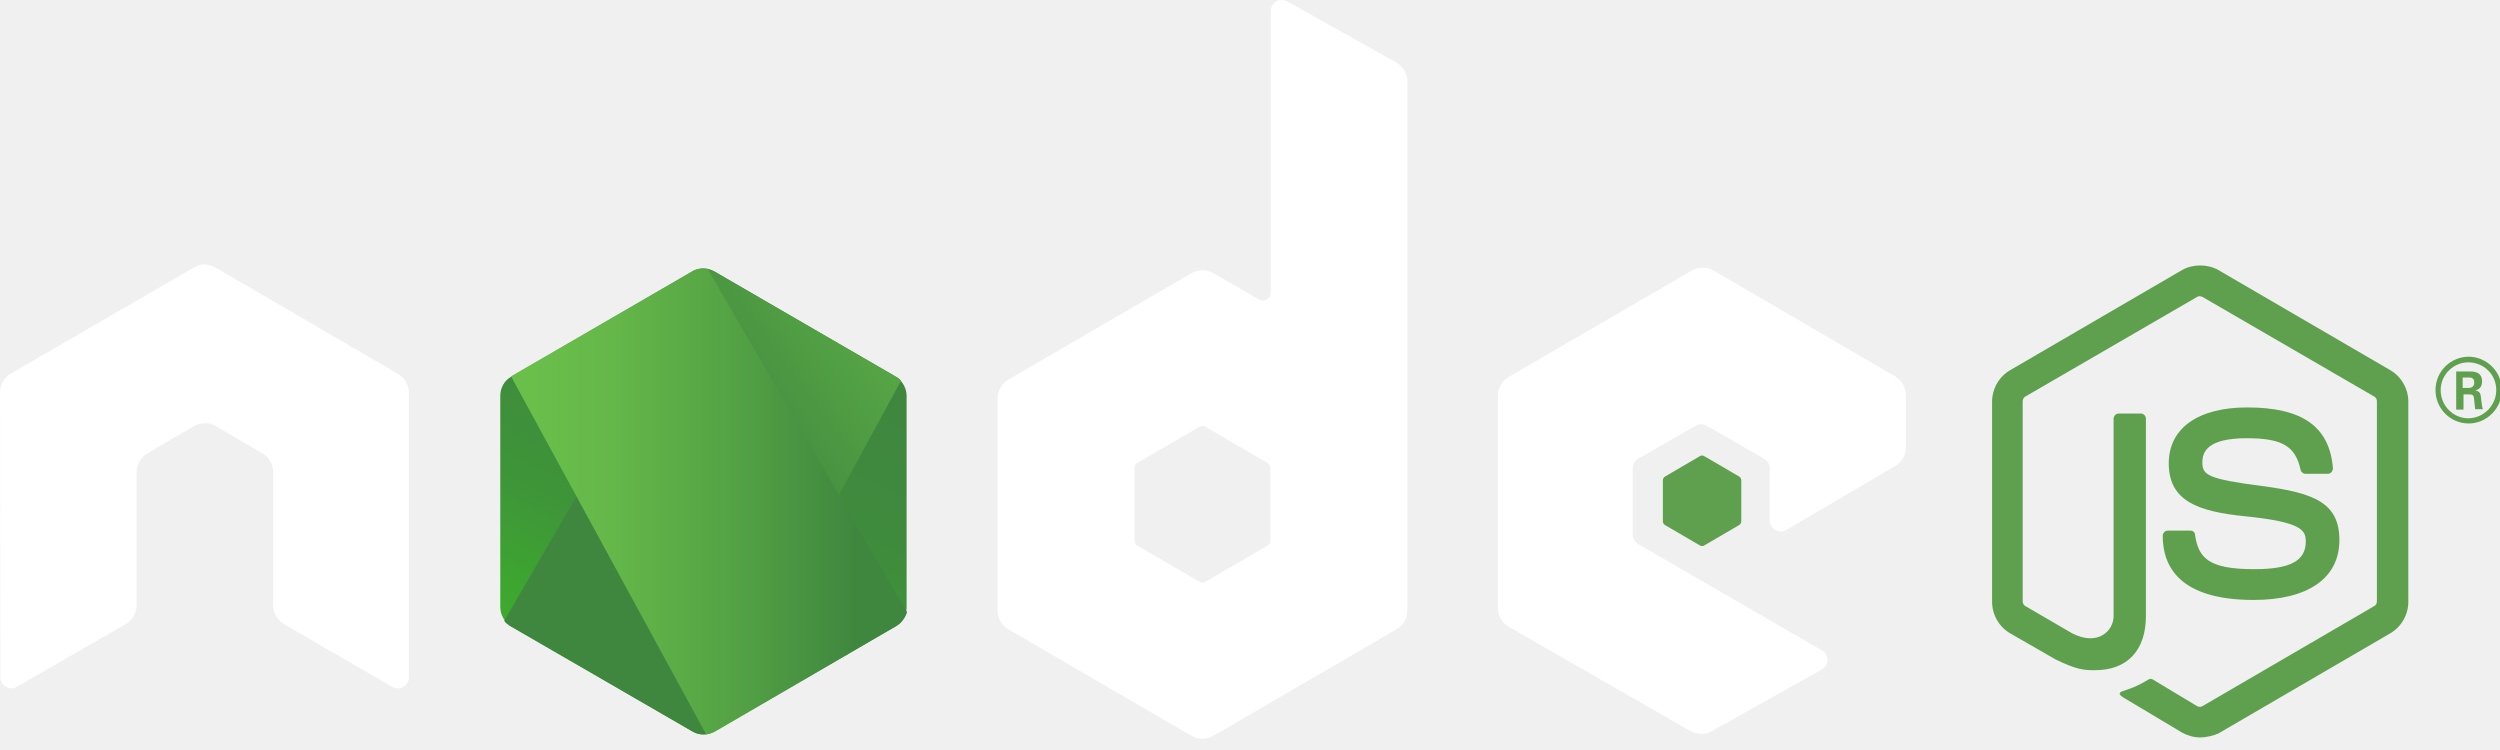
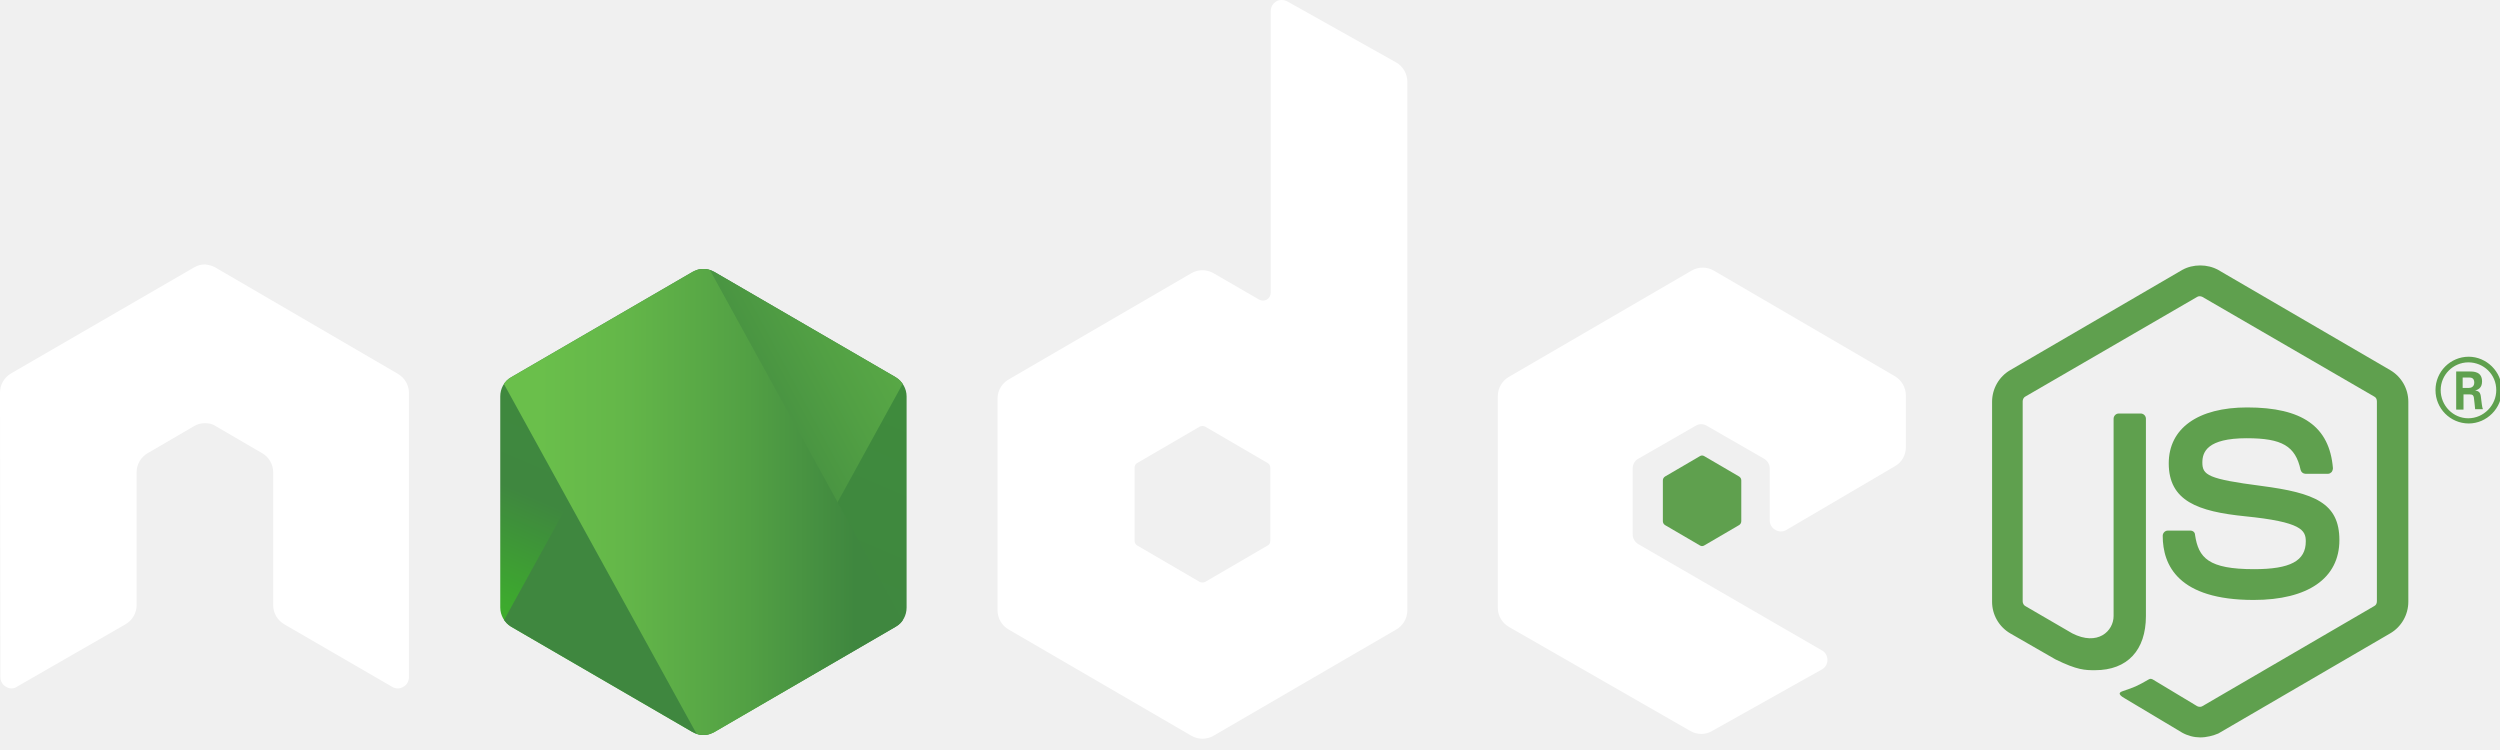
<svg xmlns="http://www.w3.org/2000/svg" width="267" height="80" viewBox="0 0 267 80" fill="none">
-   <mask id="mask0_1803_3458" maskUnits="userSpaceOnUse" x="0" y="0" width="267" height="80" style="mask-type: luminance;">
-     <path d="M267 0H0V79.378H267V0Z" fill="white" />
+   <mask id="a" maskUnits="userSpaceOnUse" x="0" y="0" width="267" height="80" style="mask-type:luminance">
+     <path d="M267 0H0v79.378h267z" fill="#fff" />
  </mask>
-   <g mask="url(#mask0_1803_3458)">
-     <path d="M234.983 78.755C234.292 78.755 233.648 78.57 233.05 78.245L226.929 74.587C226.008 74.078 226.469 73.892 226.745 73.8C227.987 73.383 228.217 73.29 229.506 72.549C229.644 72.457 229.828 72.503 229.966 72.596L234.66 75.421C234.844 75.513 235.074 75.513 235.212 75.421L253.575 64.724C253.758 64.631 253.852 64.446 253.852 64.214V42.867C253.852 42.635 253.758 42.45 253.575 42.357L235.212 31.707C235.028 31.614 234.798 31.614 234.66 31.707L216.298 42.357C216.114 42.45 216.022 42.681 216.022 42.867V64.214C216.022 64.4 216.114 64.631 216.298 64.724L221.314 67.641C224.029 69.03 225.732 67.409 225.732 65.789V44.719C225.732 44.441 225.962 44.163 226.285 44.163H228.632C228.908 44.163 229.184 44.395 229.184 44.719V65.789C229.184 69.447 227.205 71.577 223.753 71.577C222.695 71.577 221.867 71.577 219.519 70.419L214.687 67.641C213.491 66.946 212.754 65.65 212.754 64.26V42.913C212.754 41.524 213.491 40.227 214.687 39.532L233.05 28.836C234.2 28.187 235.765 28.187 236.915 28.836L255.278 39.532C256.474 40.227 257.21 41.524 257.21 42.913V64.26C257.21 65.65 256.474 66.946 255.278 67.641L236.915 78.338C236.363 78.57 235.673 78.755 234.983 78.755Z" fill="#5FA04E" />
-     <path d="M240.69 64.075C232.635 64.075 230.978 60.37 230.978 57.221C230.978 56.944 231.208 56.666 231.53 56.666H233.923C234.2 56.666 234.43 56.851 234.43 57.129C234.798 59.583 235.856 60.787 240.735 60.787C244.601 60.787 246.258 59.907 246.258 57.824C246.258 56.62 245.796 55.74 239.768 55.138C234.752 54.628 231.622 53.517 231.622 49.488C231.622 45.737 234.752 43.514 239.998 43.514C245.89 43.514 248.789 45.552 249.157 49.998C249.157 50.137 249.111 50.275 249.02 50.414C248.926 50.507 248.789 50.6 248.649 50.6H246.21C245.982 50.6 245.751 50.414 245.705 50.183C245.152 47.636 243.725 46.803 239.952 46.803C235.718 46.803 235.212 48.284 235.212 49.395C235.212 50.738 235.81 51.155 241.517 51.896C247.177 52.637 249.847 53.702 249.847 57.684C249.847 61.76 246.487 64.075 240.69 64.075Z" fill="#5FA04E" />
-     <path d="M267.2 41.662C267.2 43.607 265.588 45.228 263.654 45.228C261.722 45.228 260.111 43.653 260.111 41.662C260.111 39.625 261.768 38.097 263.654 38.097C265.542 38.097 267.2 39.671 267.2 41.662ZM260.664 41.662C260.664 43.329 261.999 44.672 263.608 44.672C265.266 44.672 266.601 43.283 266.601 41.662C266.601 39.995 265.266 38.699 263.608 38.699C262.045 38.699 260.664 39.995 260.664 41.662ZM262.321 39.671H263.702C264.162 39.671 265.083 39.671 265.083 40.736C265.083 41.477 264.621 41.616 264.344 41.709C264.898 41.755 264.943 42.125 264.989 42.635C265.035 42.959 265.083 43.514 265.174 43.7H264.344C264.344 43.514 264.207 42.496 264.207 42.449C264.162 42.218 264.07 42.125 263.794 42.125H263.103V43.746H262.321V39.671ZM263.057 41.431H263.654C264.162 41.431 264.253 41.06 264.253 40.875C264.253 40.319 263.885 40.319 263.654 40.319H263.012V41.431H263.057Z" fill="#5FA04E" />
-     <path fill-rule="evenodd" clip-rule="evenodd" d="M43.674 41.954C43.674 41.12 43.214 40.333 42.477 39.916L23.01 28.571C22.688 28.386 22.32 28.293 21.952 28.247C21.906 28.247 21.768 28.247 21.768 28.247C21.4 28.247 21.032 28.386 20.709 28.571L1.197 39.87C0.46 40.287 0 41.074 0 41.954L0.046 72.332C0.046 72.748 0.276 73.165 0.644 73.35C1.012 73.582 1.473 73.582 1.795 73.35L13.392 66.682C14.128 66.265 14.589 65.478 14.589 64.645V50.428C14.589 49.595 15.049 48.807 15.785 48.391L20.709 45.52C21.078 45.288 21.492 45.195 21.906 45.195C22.32 45.195 22.734 45.288 23.056 45.52L27.981 48.391C28.717 48.807 29.177 49.595 29.177 50.428V64.645C29.177 65.478 29.637 66.265 30.374 66.682L41.879 73.35C42.247 73.582 42.707 73.582 43.075 73.35C43.444 73.165 43.674 72.748 43.674 72.332V41.954Z" fill="white" />
-     <path fill-rule="evenodd" clip-rule="evenodd" d="M137.465 0.139C137.096 -0.046 136.636 -0.046 136.314 0.139C135.946 0.37 135.716 0.741 135.716 1.158V31.257C135.716 31.535 135.578 31.813 135.301 31.998C135.025 32.137 134.749 32.137 134.473 31.998L129.595 29.174C128.859 28.757 127.984 28.757 127.248 29.174L107.735 40.519C106.999 40.936 106.539 41.723 106.539 42.556V65.2C106.539 66.034 106.999 66.821 107.735 67.238L127.248 78.583C127.984 79 128.859 79 129.595 78.583L149.108 67.238C149.844 66.821 150.304 66.034 150.304 65.2V8.752C150.304 7.872 149.844 7.085 149.108 6.668L137.465 0.139ZM135.67 57.745C135.67 57.977 135.578 58.162 135.394 58.254L128.72 62.144C128.536 62.237 128.306 62.237 128.122 62.144L121.449 58.254C121.265 58.162 121.173 57.93 121.173 57.745V49.966C121.173 49.734 121.265 49.549 121.449 49.456L128.122 45.566C128.306 45.474 128.536 45.474 128.72 45.566L135.394 49.456C135.578 49.549 135.67 49.78 135.67 49.966V57.745Z" fill="white" />
-     <path fill-rule="evenodd" clip-rule="evenodd" d="M202.398 49.78C203.135 49.363 203.549 48.576 203.549 47.742V42.232C203.549 41.398 203.089 40.611 202.398 40.195L183.023 28.896C182.287 28.479 181.413 28.479 180.676 28.896L161.164 40.241C160.427 40.658 159.967 41.445 159.967 42.278V64.923C159.967 65.756 160.427 66.543 161.164 66.96L180.538 78.074C181.275 78.49 182.149 78.49 182.839 78.074L194.575 71.498C194.943 71.313 195.173 70.896 195.173 70.479C195.173 70.063 194.943 69.646 194.575 69.461L174.97 58.115C174.602 57.884 174.372 57.514 174.372 57.097V50.012C174.372 49.595 174.602 49.178 174.97 48.993L181.091 45.474C181.459 45.242 181.919 45.242 182.287 45.474L188.408 48.993C188.776 49.224 189.006 49.595 189.006 50.012V55.569C189.006 55.985 189.236 56.402 189.605 56.587C189.973 56.819 190.433 56.819 190.801 56.587L202.398 49.78Z" fill="white" />
-     <path fill-rule="evenodd" clip-rule="evenodd" d="M181.551 48.715C181.689 48.623 181.874 48.623 182.012 48.715L185.739 50.892C185.877 50.984 185.969 51.123 185.969 51.309V55.661C185.969 55.847 185.877 55.986 185.739 56.078L182.012 58.255C181.874 58.347 181.689 58.347 181.551 58.255L177.824 56.078C177.686 55.986 177.594 55.847 177.594 55.661V51.309C177.594 51.123 177.686 50.984 177.824 50.892L181.551 48.715Z" fill="#5FA04E" />
-     <path d="M76.301 28.988C75.565 28.572 74.69 28.572 73.954 28.988L54.579 40.241C53.843 40.658 53.429 41.445 53.429 42.279V64.83C53.429 65.664 53.889 66.451 54.579 66.868L73.954 78.12C74.69 78.537 75.565 78.537 76.301 78.12L95.676 66.868C96.412 66.451 96.826 65.664 96.826 64.83V42.279C96.826 41.445 96.366 40.658 95.676 40.241L76.301 28.988Z" fill="url(#paint0_linear_1803_3458)" />
-     <path d="M95.722 40.241L76.255 28.988C76.071 28.896 75.841 28.803 75.657 28.757L53.843 66.312C54.027 66.543 54.258 66.729 54.487 66.868L73.954 78.12C74.507 78.444 75.151 78.537 75.749 78.352L96.228 40.658C96.09 40.473 95.906 40.334 95.722 40.241Z" fill="url(#paint1_linear_1803_3458)" />
-     <path d="M95.722 66.867C96.275 66.543 96.689 65.987 96.873 65.385L75.565 28.71C75.013 28.617 74.415 28.663 73.909 28.988L54.58 40.194L75.427 78.444C75.703 78.397 76.025 78.305 76.302 78.166L95.722 66.867Z" fill="url(#paint2_linear_1803_3458)" />
+   <g mask="url(#a)">
+     <path d="M234.983 78.755a4 4 0 0 1-1.933-.51l-6.121-3.658c-.921-.51-.46-.695-.184-.787 1.242-.417 1.472-.51 2.761-1.25.138-.093.322-.047.46.046l4.694 2.825c.184.092.414.092.552 0l18.363-10.698c.183-.092.277-.277.277-.509V42.867c0-.232-.094-.417-.277-.51l-18.363-10.65c-.184-.093-.414-.093-.552 0l-18.362 10.65c-.184.093-.276.324-.276.51v21.347c0 .186.092.417.276.51l5.016 2.917c2.715 1.39 4.418-.232 4.418-1.852v-21.07c0-.278.23-.556.553-.556h2.347c.276 0 .552.232.552.556v21.07c0 3.658-1.979 5.788-5.431 5.788-1.058 0-1.886 0-4.234-1.157l-4.832-2.779a3.91 3.91 0 0 1-1.933-3.38V42.912c0-1.39.737-2.686 1.933-3.38l18.363-10.697c1.15-.649 2.715-.649 3.865 0l18.363 10.696a3.91 3.91 0 0 1 1.932 3.381V64.26c0 1.39-.736 2.686-1.932 3.381l-18.363 10.697c-.552.232-1.242.417-1.932.417" fill="#5FA04E" />
+     <path d="M240.69 64.075c-8.055 0-9.712-3.705-9.712-6.854 0-.277.23-.555.552-.555h2.393c.277 0 .507.185.507.463.368 2.454 1.426 3.658 6.305 3.658 3.866 0 5.523-.88 5.523-2.963 0-1.204-.462-2.084-6.49-2.686-5.016-.51-8.146-1.621-8.146-5.65 0-3.75 3.13-5.974 8.376-5.974 5.892 0 8.791 2.038 9.159 6.484a.76.76 0 0 1-.137.416c-.094.093-.231.186-.371.186h-2.439a.54.54 0 0 1-.505-.417c-.553-2.547-1.98-3.38-5.753-3.38-4.234 0-4.74 1.481-4.74 2.593 0 1.342.598 1.76 6.305 2.5 5.66.741 8.33 1.806 8.33 5.788 0 4.076-3.36 6.391-9.157 6.391m26.51-22.413c0 1.945-1.612 3.566-3.546 3.566a3.556 3.556 0 0 1-3.543-3.566 3.556 3.556 0 0 1 3.543-3.565c1.888 0 3.546 1.574 3.546 3.565m-6.536 0c0 1.667 1.335 3.01 2.944 3.01 1.658 0 2.993-1.39 2.993-3.01 0-1.667-1.335-2.963-2.993-2.963a2.975 2.975 0 0 0-2.944 2.963m1.657-1.991h1.381c.46 0 1.381 0 1.381 1.065 0 .74-.462.88-.739.973.554.046.599.416.645.926.046.324.094.88.185 1.065h-.83c0-.186-.137-1.204-.137-1.25-.045-.232-.137-.325-.413-.325h-.691v1.62h-.782zm.736 1.76h.597c.508 0 .599-.37.599-.556 0-.556-.368-.556-.599-.556h-.642v1.112z" fill="#5FA04E" />
+     <path fill-rule="evenodd" clip-rule="evenodd" d="M43.674 41.954c0-.834-.46-1.62-1.197-2.038L23.01 28.572c-.322-.185-.69-.278-1.058-.324h-.184c-.368 0-.736.139-1.059.324l-19.512 11.3A2.38 2.38 0 0 0 0 41.953l.046 30.378c0 .416.23.833.598 1.018.368.232.829.232 1.15 0l11.598-6.668a2.36 2.36 0 0 0 1.197-2.037V50.428c0-.833.46-1.62 1.196-2.037l4.924-2.871a2.2 2.2 0 0 1 1.197-.325c.414 0 .828.093 1.15.325l4.925 2.87a2.36 2.36 0 0 1 1.196 2.038v14.217c0 .833.46 1.62 1.197 2.037l11.505 6.668c.368.232.828.232 1.197 0 .368-.185.598-.602.598-1.018zM137.465.139c-.369-.185-.829-.185-1.151 0-.368.231-.598.602-.598 1.019v30.1a.89.89 0 0 1-.415.74.88.88 0 0 1-.828 0l-4.878-2.825a2.36 2.36 0 0 0-2.347 0L107.735 40.52a2.36 2.36 0 0 0-1.196 2.037V65.2c0 .834.46 1.621 1.196 2.038l19.513 11.345a2.36 2.36 0 0 0 2.347 0l19.513-11.345a2.36 2.36 0 0 0 1.196-2.038V8.752c0-.88-.46-1.667-1.196-2.084zm-1.795 57.606c0 .232-.092.417-.276.51l-6.674 3.89a.68.68 0 0 1-.598 0l-6.673-3.89c-.184-.093-.276-.325-.276-.51v-7.78c0-.231.092-.416.276-.509l6.673-3.89a.68.68 0 0 1 .598 0l6.674 3.89c.184.093.276.324.276.51zm66.728-7.965c.737-.417 1.151-1.204 1.151-2.038v-5.51c0-.834-.46-1.62-1.151-2.037l-19.375-11.3a2.36 2.36 0 0 0-2.347 0l-19.512 11.346a2.36 2.36 0 0 0-1.197 2.037v22.645c0 .833.46 1.62 1.197 2.037l19.374 11.114c.737.416 1.611.416 2.301 0l11.736-6.576c.368-.185.598-.602.598-1.019s-.23-.833-.598-1.018L174.97 58.115c-.368-.231-.598-.602-.598-1.018v-7.085c0-.417.23-.834.598-1.02l6.121-3.518a1.12 1.12 0 0 1 1.196 0l6.121 3.519c.368.231.598.602.598 1.019v5.557c0 .416.23.833.599 1.018.368.232.828.232 1.196 0z" fill="#fff" />
+     <path fill-rule="evenodd" clip-rule="evenodd" d="M181.551 48.716a.42.42 0 0 1 .461 0l3.727 2.176c.138.092.23.231.23.417v4.352a.49.49 0 0 1-.23.417l-3.727 2.177a.42.42 0 0 1-.461 0l-3.727-2.177a.49.49 0 0 1-.23-.417V51.31c0-.185.092-.325.23-.417z" fill="#5FA04E" />
+     <g transform="translate(53.428, 28.628)">
+       <path fill="url(#b)" d="M22.873.417a2.36 2.36 0 0 0-2.348 0L1.151 11.669C.414 12.086 0 12.873 0 13.707v22.551c0 .834.46 1.621 1.15 2.038l19.375 11.253a2.36 2.36 0 0 0 2.348 0l19.374-11.253c.737-.417 1.15-1.204 1.15-2.038V13.707c0-.834-.46-1.62-1.15-2.038z" />
+       <path fill="url(#c)" clip-path="url(#d)" d="m21.699-1.047 21.506 12.995L21.7 51.073.153 38.055z" />
+       <path fill="url(#e)" clip-path="url(#d)" d="M21.699-1.047.153 11.948l21.546 39.125 21.506-13.018z" />
+     </g>
  </g>
  <defs>
-     <linearGradient id="paint0_linear_1803_3458" x1="83.018" y1="37.369" x2="65.325" y2="73.241" gradientUnits="userSpaceOnUse">
-       <stop stop-color="#3F873F" />
-       <stop offset="0.33" stop-color="#3F8B3D" />
-       <stop offset="0.637" stop-color="#3E9638" />
-       <stop offset="0.934" stop-color="#3DA92E" />
+     <linearGradient id="b" x1="30.33" y1="8.56" x2="14.9" y2="44.7" gradientUnits="userSpaceOnUse">
+       <stop stop-color="#3F8B3D" />
+       <stop offset=".64" stop-color="#3F873F" />
+       <stop offset=".93" stop-color="#3DA92E" />
      <stop offset="1" stop-color="#3DAE2B" />
    </linearGradient>
-     <linearGradient id="paint1_linear_1803_3458" x1="72.183" y1="56.188" x2="121.552" y2="19.937" gradientUnits="userSpaceOnUse">
-       <stop offset="0.138" stop-color="#3F873F" />
-       <stop offset="0.402" stop-color="#52A044" />
-       <stop offset="0.713" stop-color="#64B749" />
-       <stop offset="0.908" stop-color="#6ABF4B" />
+     <linearGradient id="c" x1="18.8" y1="26.8" x2="68" y2=".4" gradientUnits="userSpaceOnUse">
+       <stop offset=".14" stop-color="#3F873F" />
+       <stop offset=".4" stop-color="#52A044" />
+       <stop offset=".71" stop-color="#64B749" />
+       <stop offset=".91" stop-color="#6ABF4B" />
    </linearGradient>
-     <linearGradient id="paint2_linear_1803_3458" x1="52.719" y1="53.546" x2="97.551" y2="53.546" gradientUnits="userSpaceOnUse">
-       <stop offset="0.092" stop-color="#6ABF4B" />
-       <stop offset="0.287" stop-color="#64B749" />
-       <stop offset="0.598" stop-color="#52A044" />
-       <stop offset="0.862" stop-color="#3F873F" />
+     <linearGradient id="e" x1=".25" y1="24.5" x2="44" y2="24.5" gradientUnits="userSpaceOnUse">
+       <stop offset=".09" stop-color="#6ABF4B" />
+       <stop offset=".29" stop-color="#64B749" />
+       <stop offset=".6" stop-color="#52A044" />
+       <stop offset=".86" stop-color="#3F873F" />
    </linearGradient>
+     <clipPath id="d">
+       <path d="M22.873.417a2.36 2.36 0 0 0-2.348 0L1.151 11.669C.414 12.086 0 12.873 0 13.707v22.551c0 .834.46 1.621 1.15 2.038l19.375 11.253a2.36 2.36 0 0 0 2.348 0l19.374-11.253c.737-.417 1.15-1.204 1.15-2.038V13.707c0-.834-.46-1.62-1.15-2.038z" />
+     </clipPath>
  </defs>
</svg>
